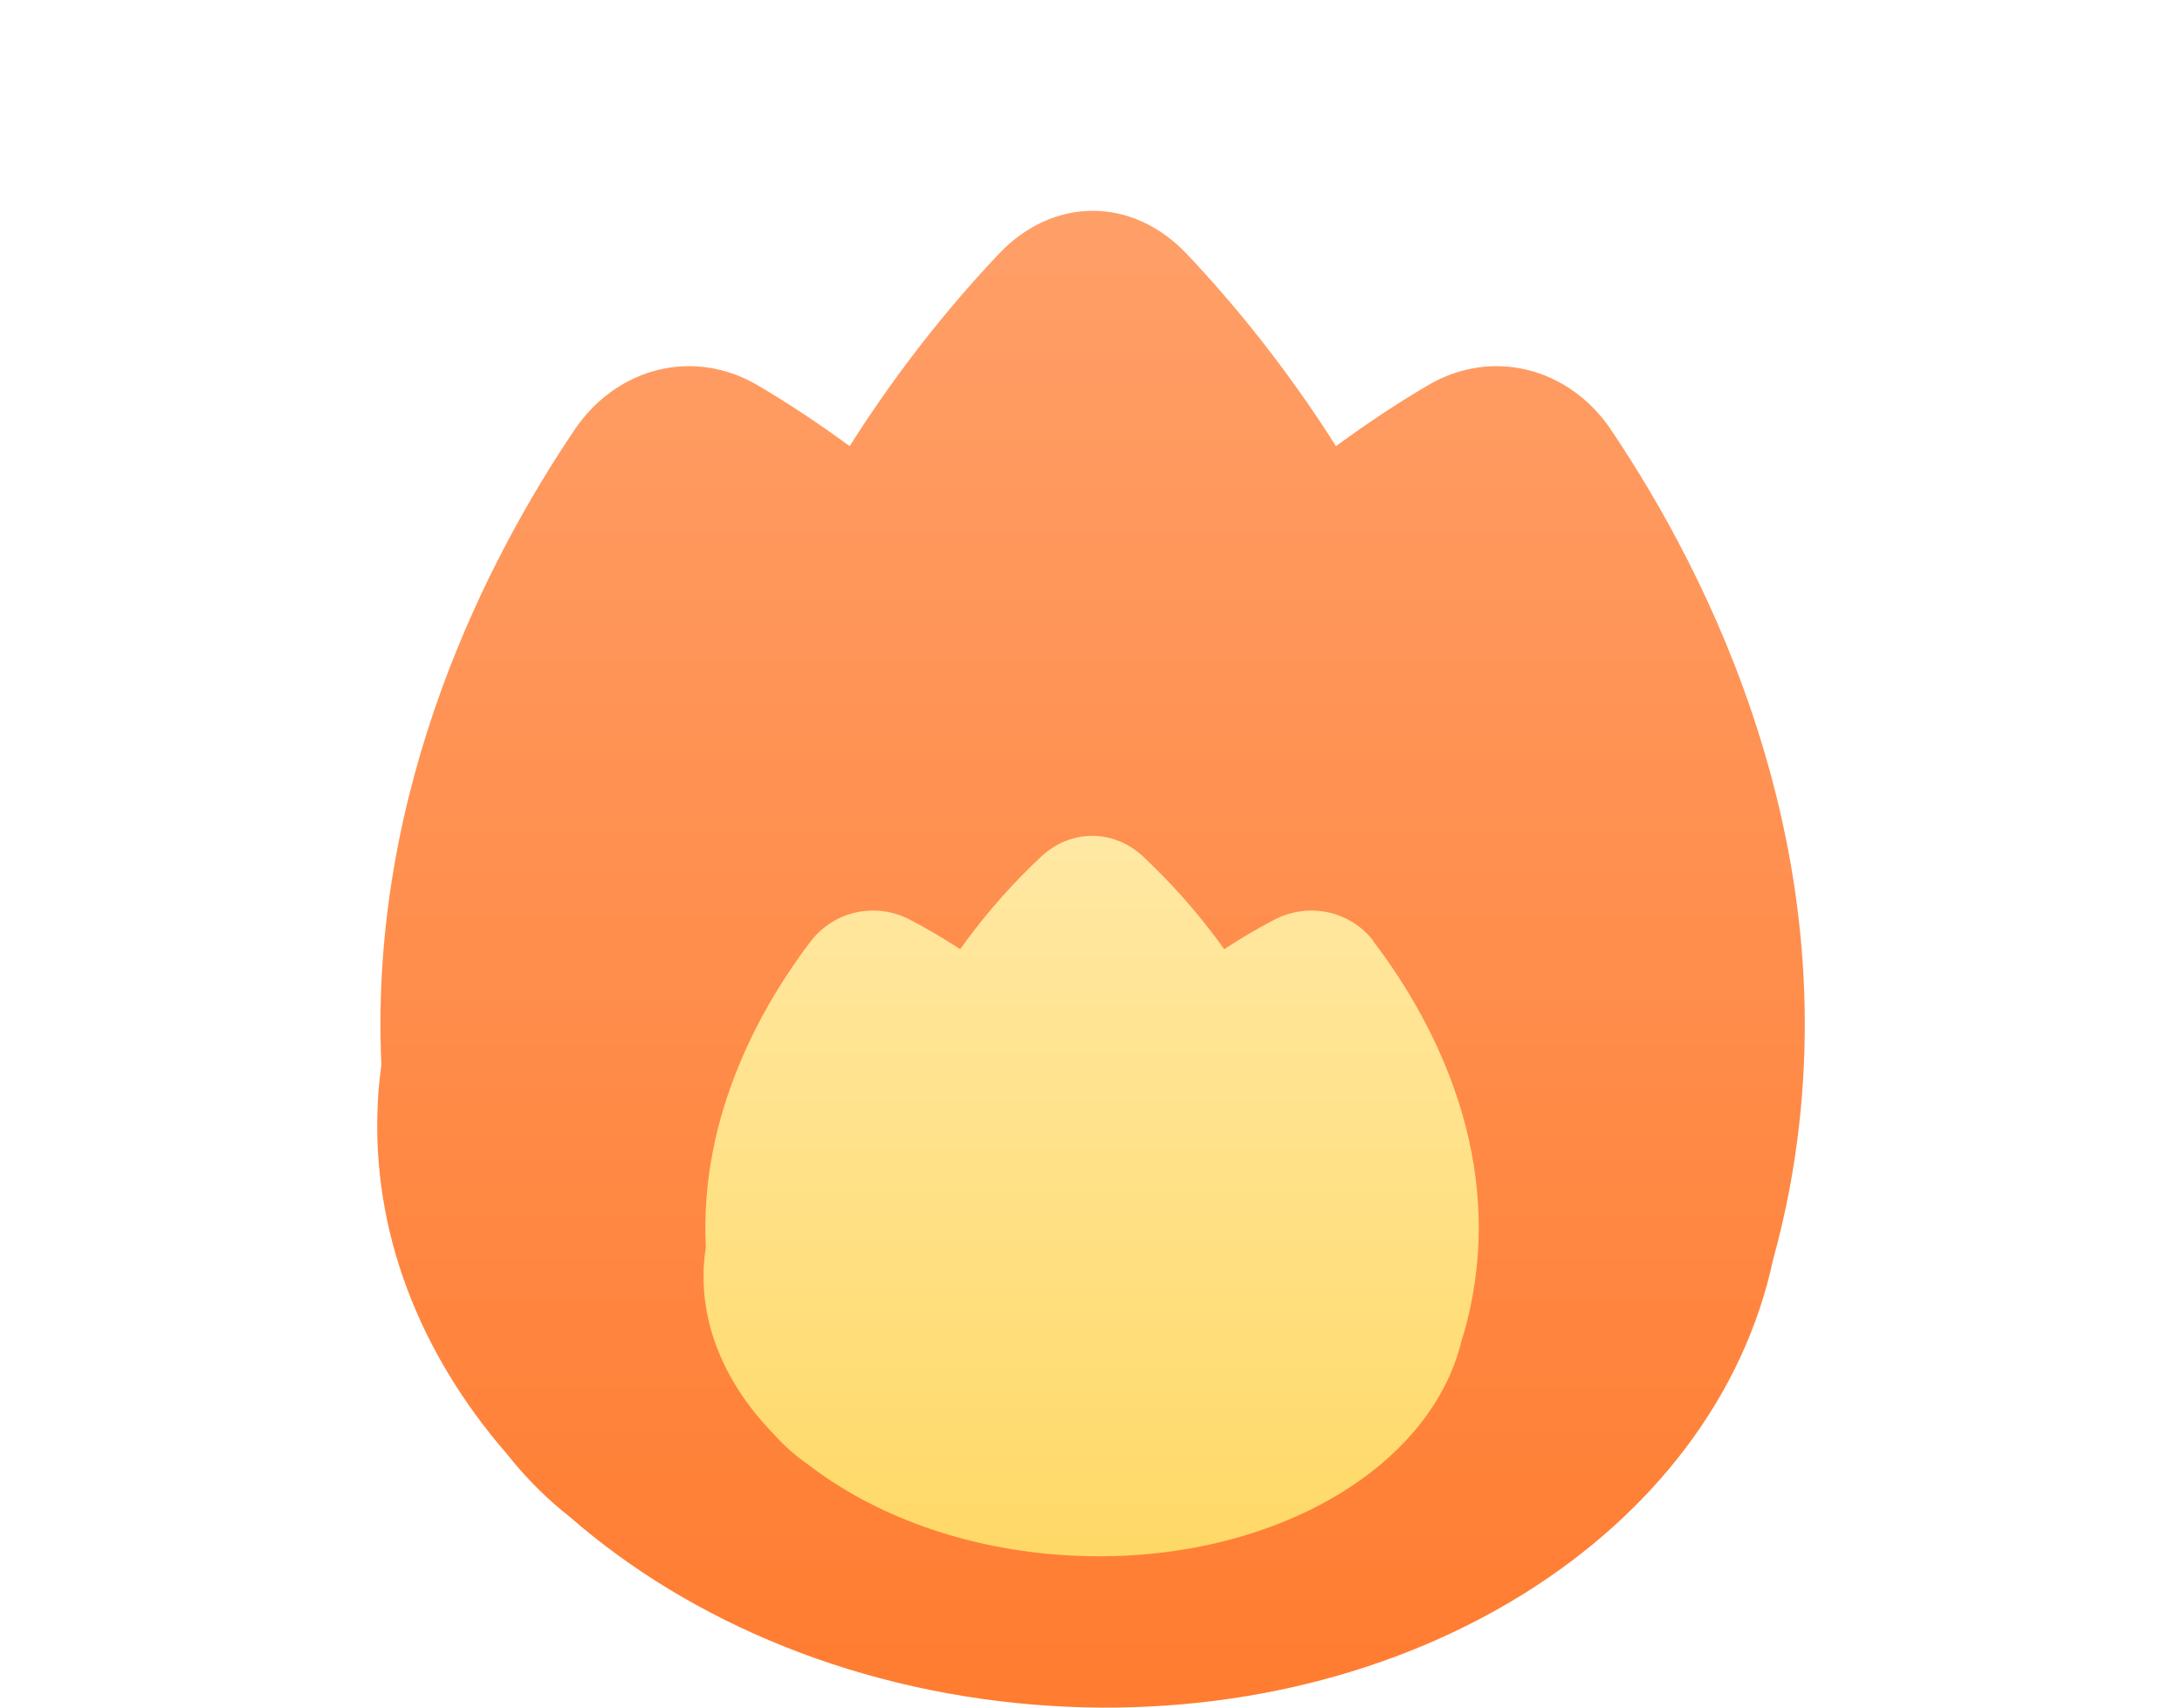
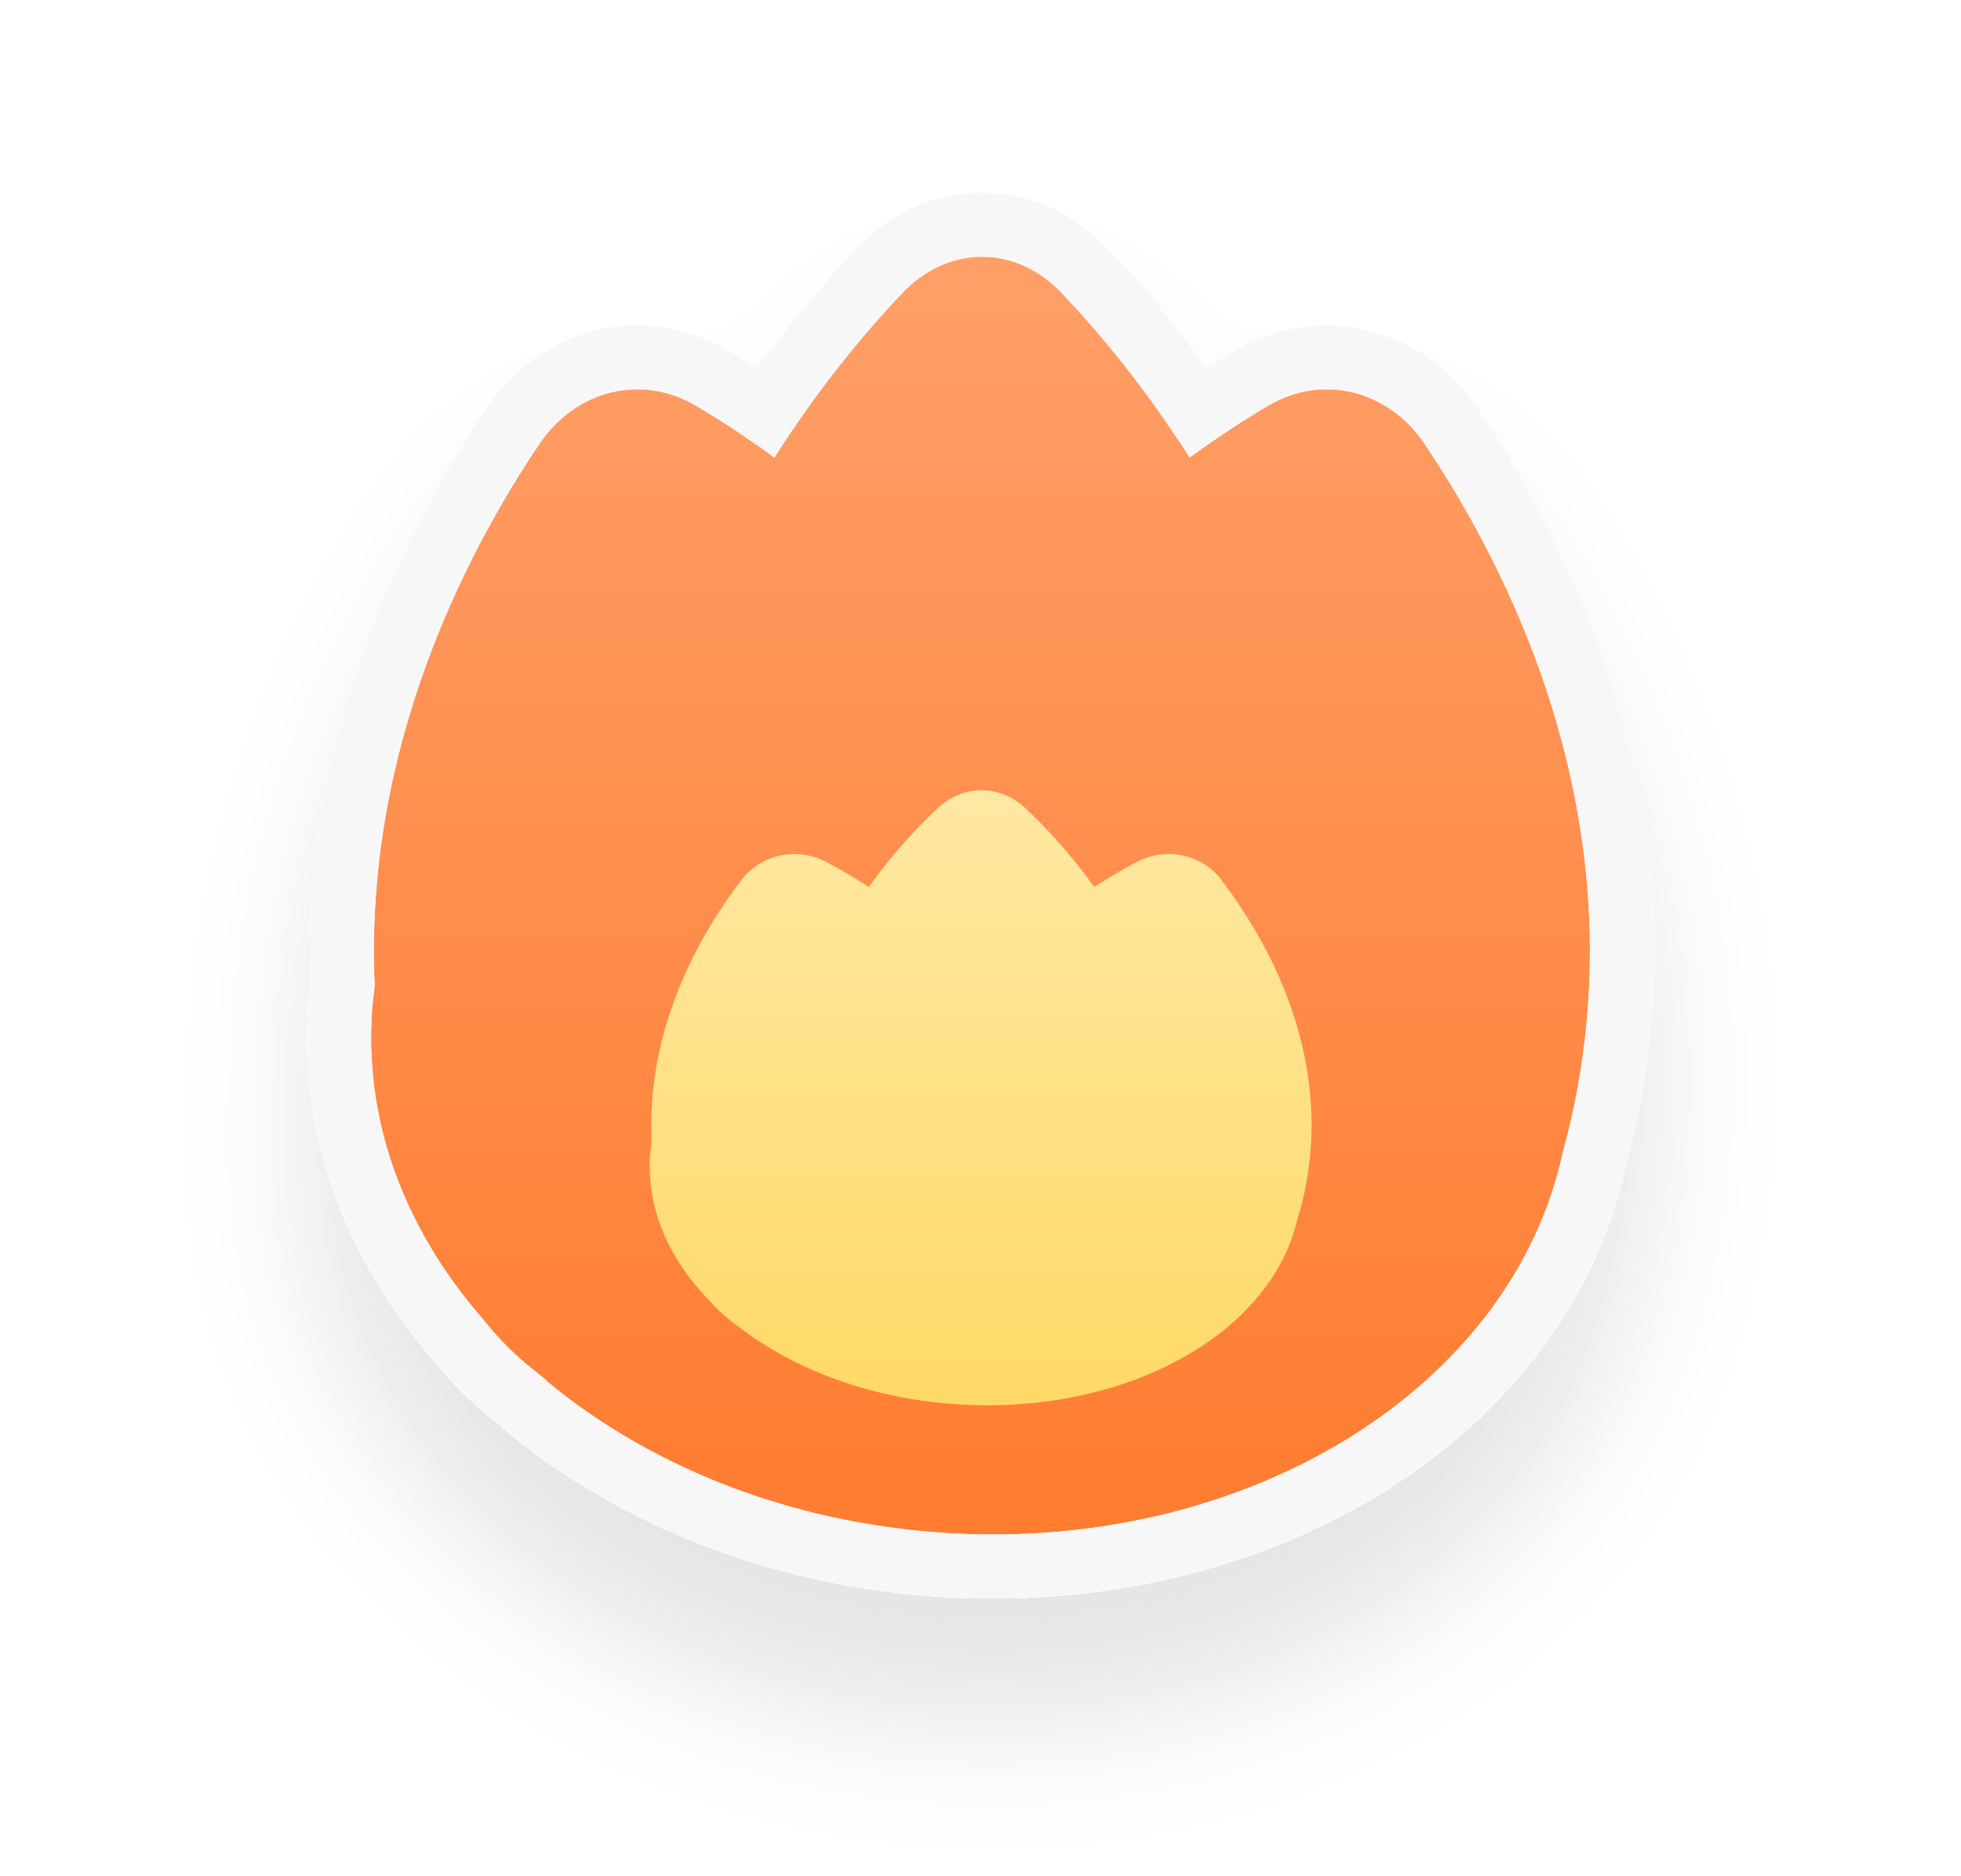
- <svg xmlns="http://www.w3.org/2000/svg" width="46" height="36" viewBox="0 0 46 36" fill="none">
-   <path d="M33.965 9.063C33.062 7.728 31.436 7.333 30.096 8.127C29.513 8.47 28.855 8.898 28.164 9.406C27.088 7.704 25.955 6.341 25.019 5.354C23.872 4.141 22.203 4.141 21.056 5.354C20.121 6.341 18.988 7.704 17.912 9.406C17.221 8.898 16.563 8.47 15.98 8.127C14.64 7.333 13.014 7.728 12.111 9.063C10.325 11.714 7.772 16.565 8.04 22.45C8.007 22.714 7.974 22.972 7.965 23.24C7.824 25.962 8.849 28.533 10.682 30.648C11.091 31.166 11.538 31.608 12.012 31.979C14.574 34.216 18.151 35.716 22.171 35.965C29.706 36.426 36.155 32.308 37.382 26.545C37.514 26.07 37.631 25.572 37.73 25.045C39.041 18.004 36.005 12.09 33.96 9.058L33.965 9.063Z" fill="url(#paint0_linear_115_282)" />
-   <path d="M28.959 19.845C28.47 19.202 27.587 19.01 26.857 19.394C26.541 19.559 26.184 19.766 25.808 20.011C25.225 19.191 24.608 18.536 24.101 18.059C23.476 17.476 22.574 17.476 21.95 18.059C21.442 18.533 20.825 19.191 20.242 20.011C19.866 19.766 19.509 19.559 19.193 19.394C18.467 19.01 17.584 19.202 17.091 19.845C16.121 21.12 14.737 23.455 14.88 26.291C14.861 26.415 14.846 26.543 14.838 26.671C14.763 27.979 15.32 29.216 16.312 30.235C16.534 30.484 16.779 30.698 17.035 30.875C18.426 31.95 20.37 32.676 22.551 32.793C26.646 33.015 30.148 31.033 30.813 28.261C30.885 28.032 30.949 27.795 31.001 27.539C31.716 24.151 30.065 21.304 28.952 19.845H28.959Z" fill="url(#paint1_linear_115_282)" />
+ <svg xmlns="http://www.w3.org/2000/svg" width="46" height="44" viewBox="0 0 46 44" fill="none">
+   <g filter="url(#filter0_d_441_151)">
+     <path d="M33.416 10.409C32.559 9.141 31.014 8.766 29.741 9.521C29.188 9.847 28.562 10.253 27.906 10.736C26.883 9.119 25.807 7.824 24.918 6.886C23.829 5.734 22.243 5.734 21.154 6.886C20.265 7.824 19.189 9.119 18.166 10.736C17.51 10.253 16.885 9.847 16.331 9.521C15.058 8.766 13.513 9.141 12.656 10.409C10.959 12.928 8.534 17.537 8.788 23.128C8.757 23.378 8.726 23.623 8.717 23.878C8.583 26.464 9.556 28.906 11.298 30.916C11.687 31.407 12.111 31.827 12.562 32.18C14.996 34.305 18.394 35.73 22.212 35.967C29.371 36.404 35.498 32.492 36.663 27.017C36.788 26.566 36.9 26.093 36.993 25.593C38.239 18.903 35.355 13.285 33.412 10.405L33.416 10.409Z" fill="url(#paint0_linear_441_151)" />
+     <path d="M23.036 5.272C23.929 5.272 24.79 5.659 25.463 6.371H25.462C26.255 7.207 27.189 8.315 28.107 9.674C28.549 9.371 28.971 9.104 29.361 8.875C30.994 7.907 32.971 8.413 34.038 9.99H34.037C36.024 12.938 39.029 18.76 37.731 25.73V25.731C37.635 26.246 37.519 26.733 37.391 27.198C36.112 33.134 29.559 37.167 22.166 36.715H22.166C18.193 36.469 14.635 34.986 12.069 32.745V32.744C11.582 32.359 11.125 31.907 10.71 31.381V31.38C8.878 29.256 7.827 26.644 7.968 23.852H7.967C7.977 23.584 8.009 23.328 8.038 23.1C7.793 17.307 10.302 12.561 12.034 9.991L12.035 9.99C13.101 8.413 15.078 7.907 16.711 8.875L17.156 9.144C17.415 9.306 17.686 9.483 17.964 9.674C18.883 8.315 19.817 7.207 20.609 6.371L20.737 6.241C21.389 5.612 22.198 5.272 23.036 5.272Z" stroke="#F7F7F7" stroke-width="1.5" />
+   </g>
+   <path d="M28.661 20.652C28.197 20.041 27.357 19.859 26.664 20.224C26.364 20.381 26.025 20.577 25.667 20.809C25.114 20.031 24.528 19.409 24.045 18.955C23.452 18.402 22.595 18.402 22.002 18.955C21.52 19.405 20.934 20.031 20.38 20.809C20.023 20.577 19.683 20.381 19.383 20.224C18.694 19.859 17.854 20.041 17.386 20.652C16.464 21.863 15.15 24.082 15.286 26.776C15.268 26.894 15.253 27.015 15.246 27.137C15.175 28.38 15.704 29.555 16.647 30.523C16.857 30.759 17.09 30.963 17.332 31.131C18.654 32.152 20.501 32.842 22.573 32.953C26.464 33.163 29.79 31.281 30.422 28.648C30.49 28.43 30.551 28.205 30.601 27.962C31.28 24.743 29.711 22.038 28.654 20.652H28.661Z" fill="url(#paint1_linear_441_151)" />
  <defs>
-     <linearGradient id="paint0_linear_115_282" x1="23" y1="4.444" x2="23" y2="36" gradientUnits="userSpaceOnUse">
+     <filter id="filter0_d_441_151" x="4.205" y="4.522" width="37.592" height="38.977" filterUnits="userSpaceOnUse" color-interpolation-filters="sRGB">
+       <feFlood flood-opacity="0" result="BackgroundImageFix" />
+       <feColorMatrix in="SourceAlpha" type="matrix" values="0 0 0 0 0 0 0 0 0 0 0 0 0 0 0 0 0 0 127 0" result="hardAlpha" />
+       <feOffset dy="3" />
+       <feGaussianBlur stdDeviation="1.5" />
+       <feComposite in2="hardAlpha" operator="out" />
+       <feColorMatrix type="matrix" values="0 0 0 0 0 0 0 0 0 0 0 0 0 0 0 0 0 0 0.1 0" />
+       <feBlend mode="normal" in2="BackgroundImageFix" result="effect1_dropShadow_441_151" />
+       <feBlend mode="normal" in="SourceGraphic" in2="effect1_dropShadow_441_151" result="shape" />
+     </filter>
+     <linearGradient id="paint0_linear_441_151" x1="23" y1="6.022" x2="23" y2="36" gradientUnits="userSpaceOnUse">
      <stop stop-color="#FF9F68" />
      <stop offset="1" stop-color="#FF7C30" />
    </linearGradient>
-     <linearGradient id="paint1_linear_115_282" x1="23.003" y1="17.622" x2="23.003" y2="32.81" gradientUnits="userSpaceOnUse">
+     <linearGradient id="paint1_linear_441_151" x1="23.003" y1="18.54" x2="23.003" y2="32.969" gradientUnits="userSpaceOnUse">
      <stop stop-color="#FFE8A3" />
      <stop offset="1" stop-color="#FFD967" />
    </linearGradient>
  </defs>
</svg>
